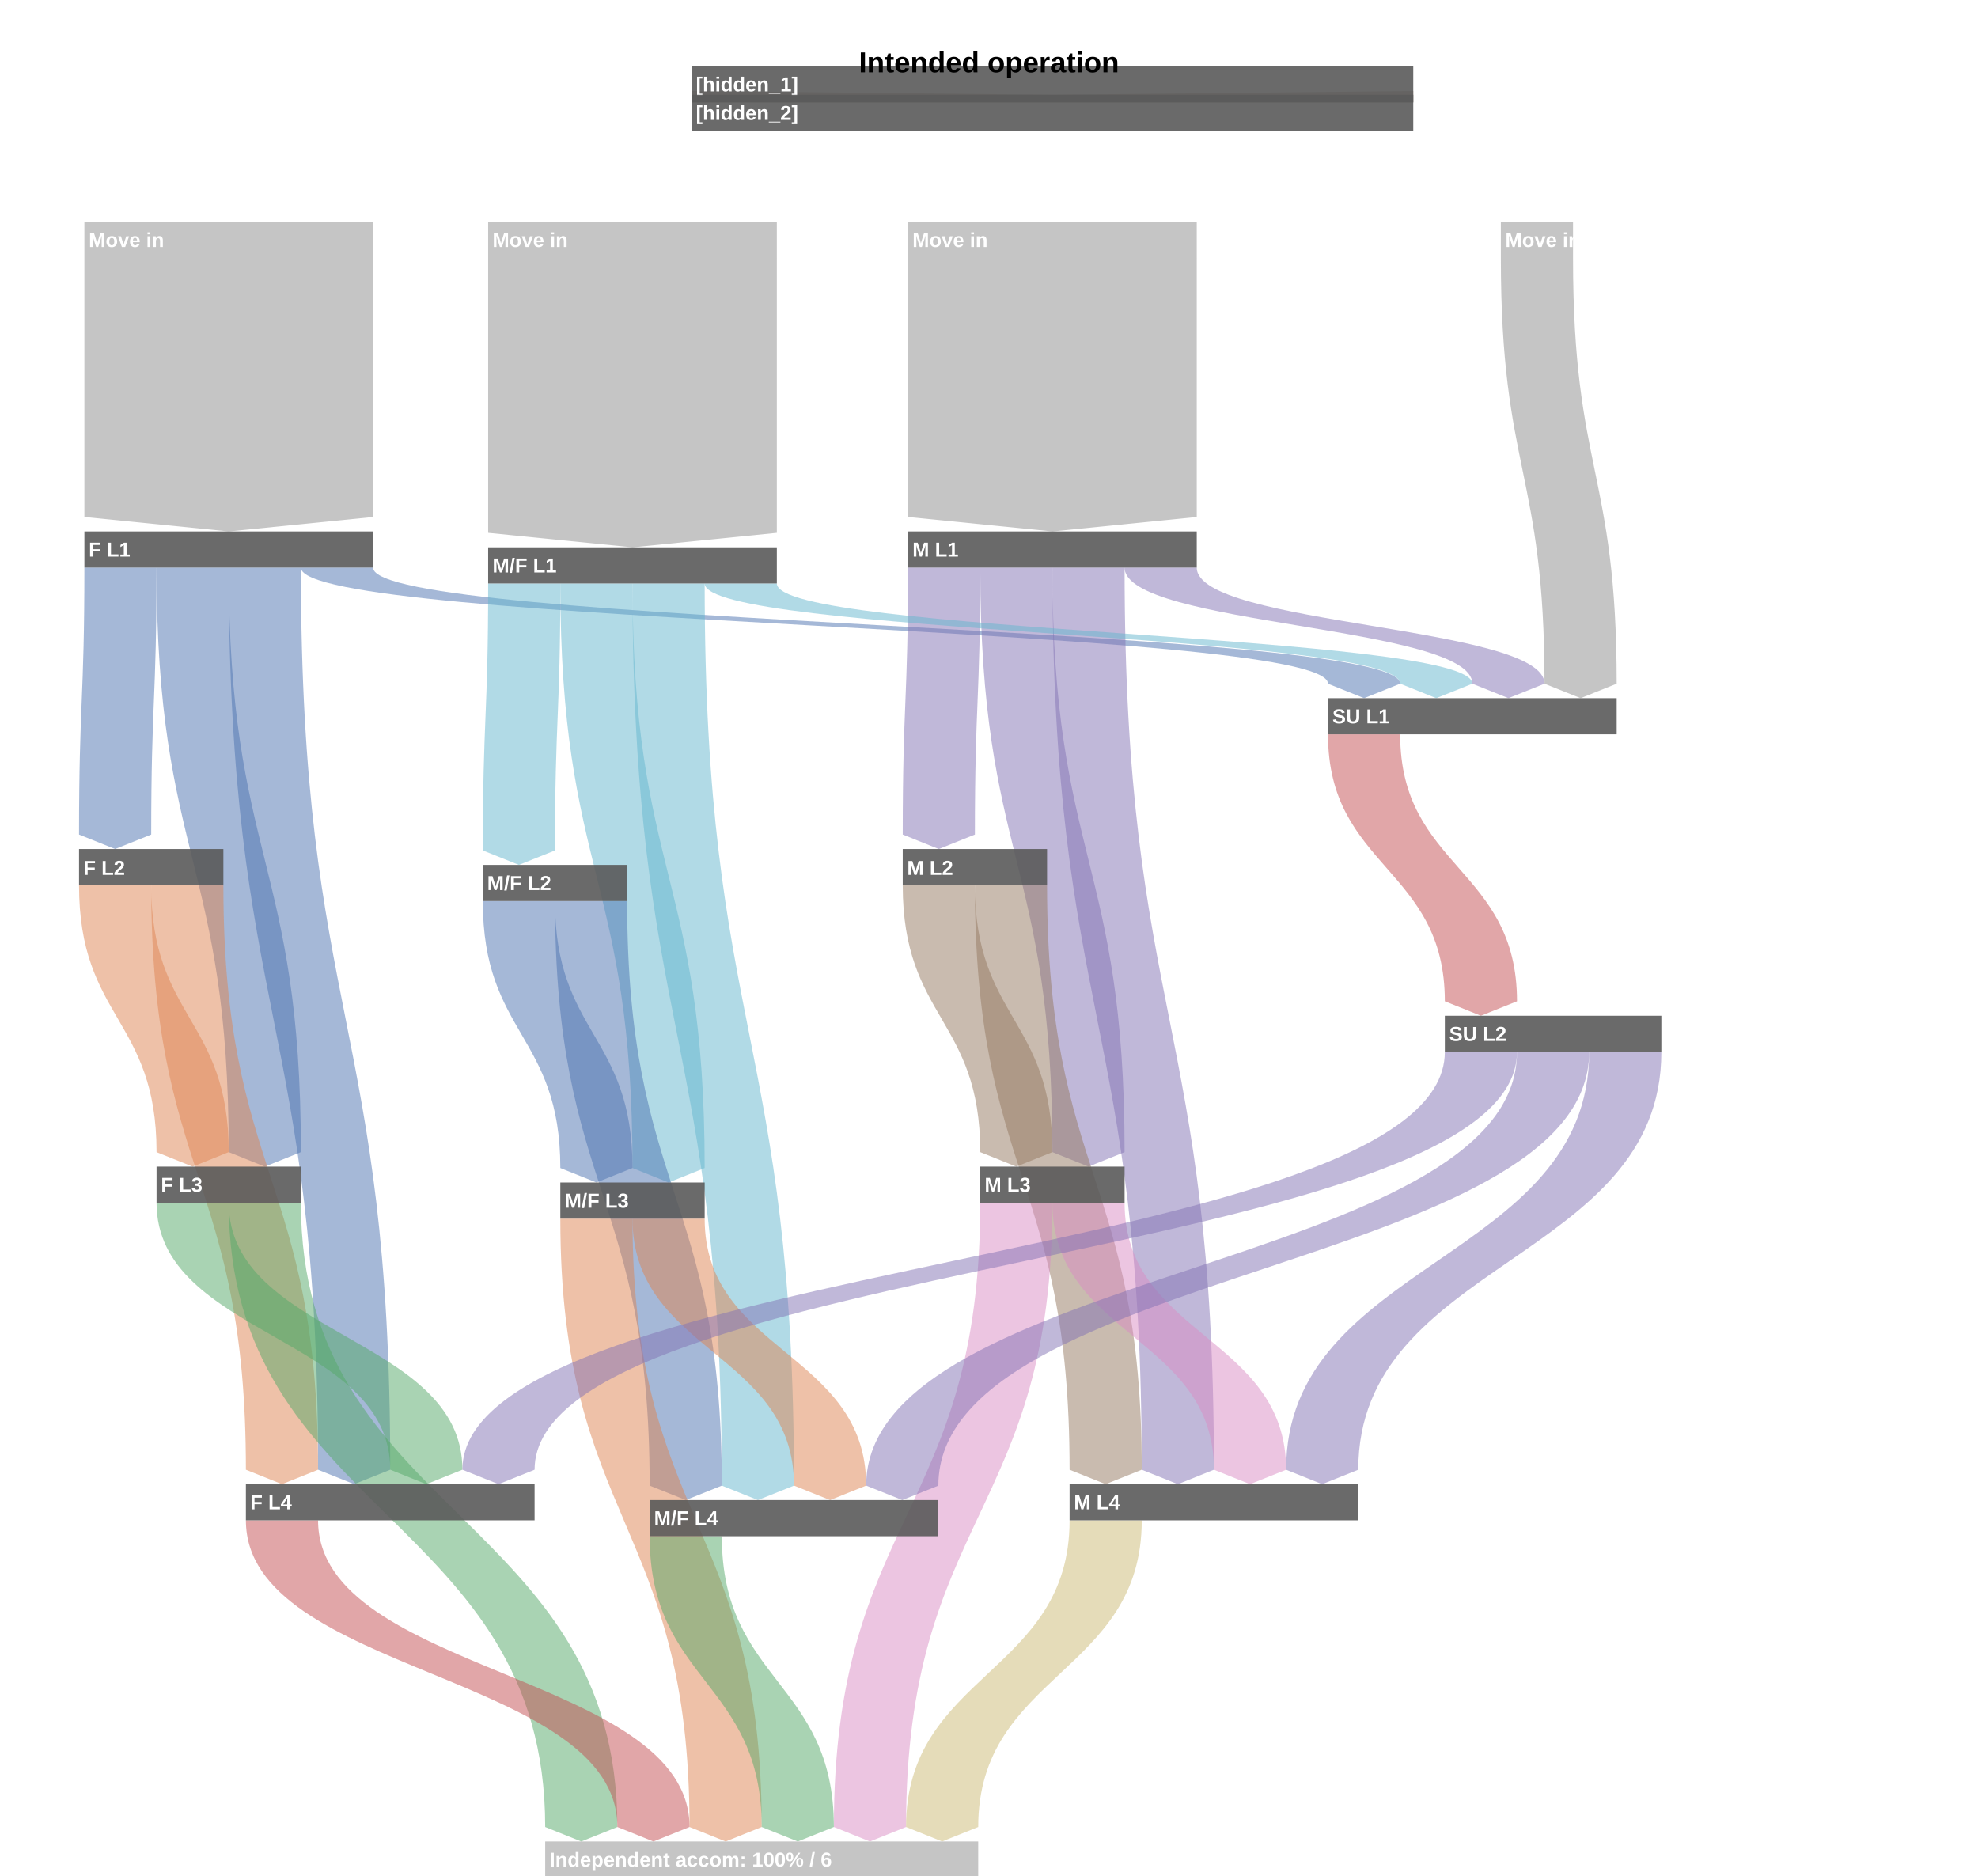
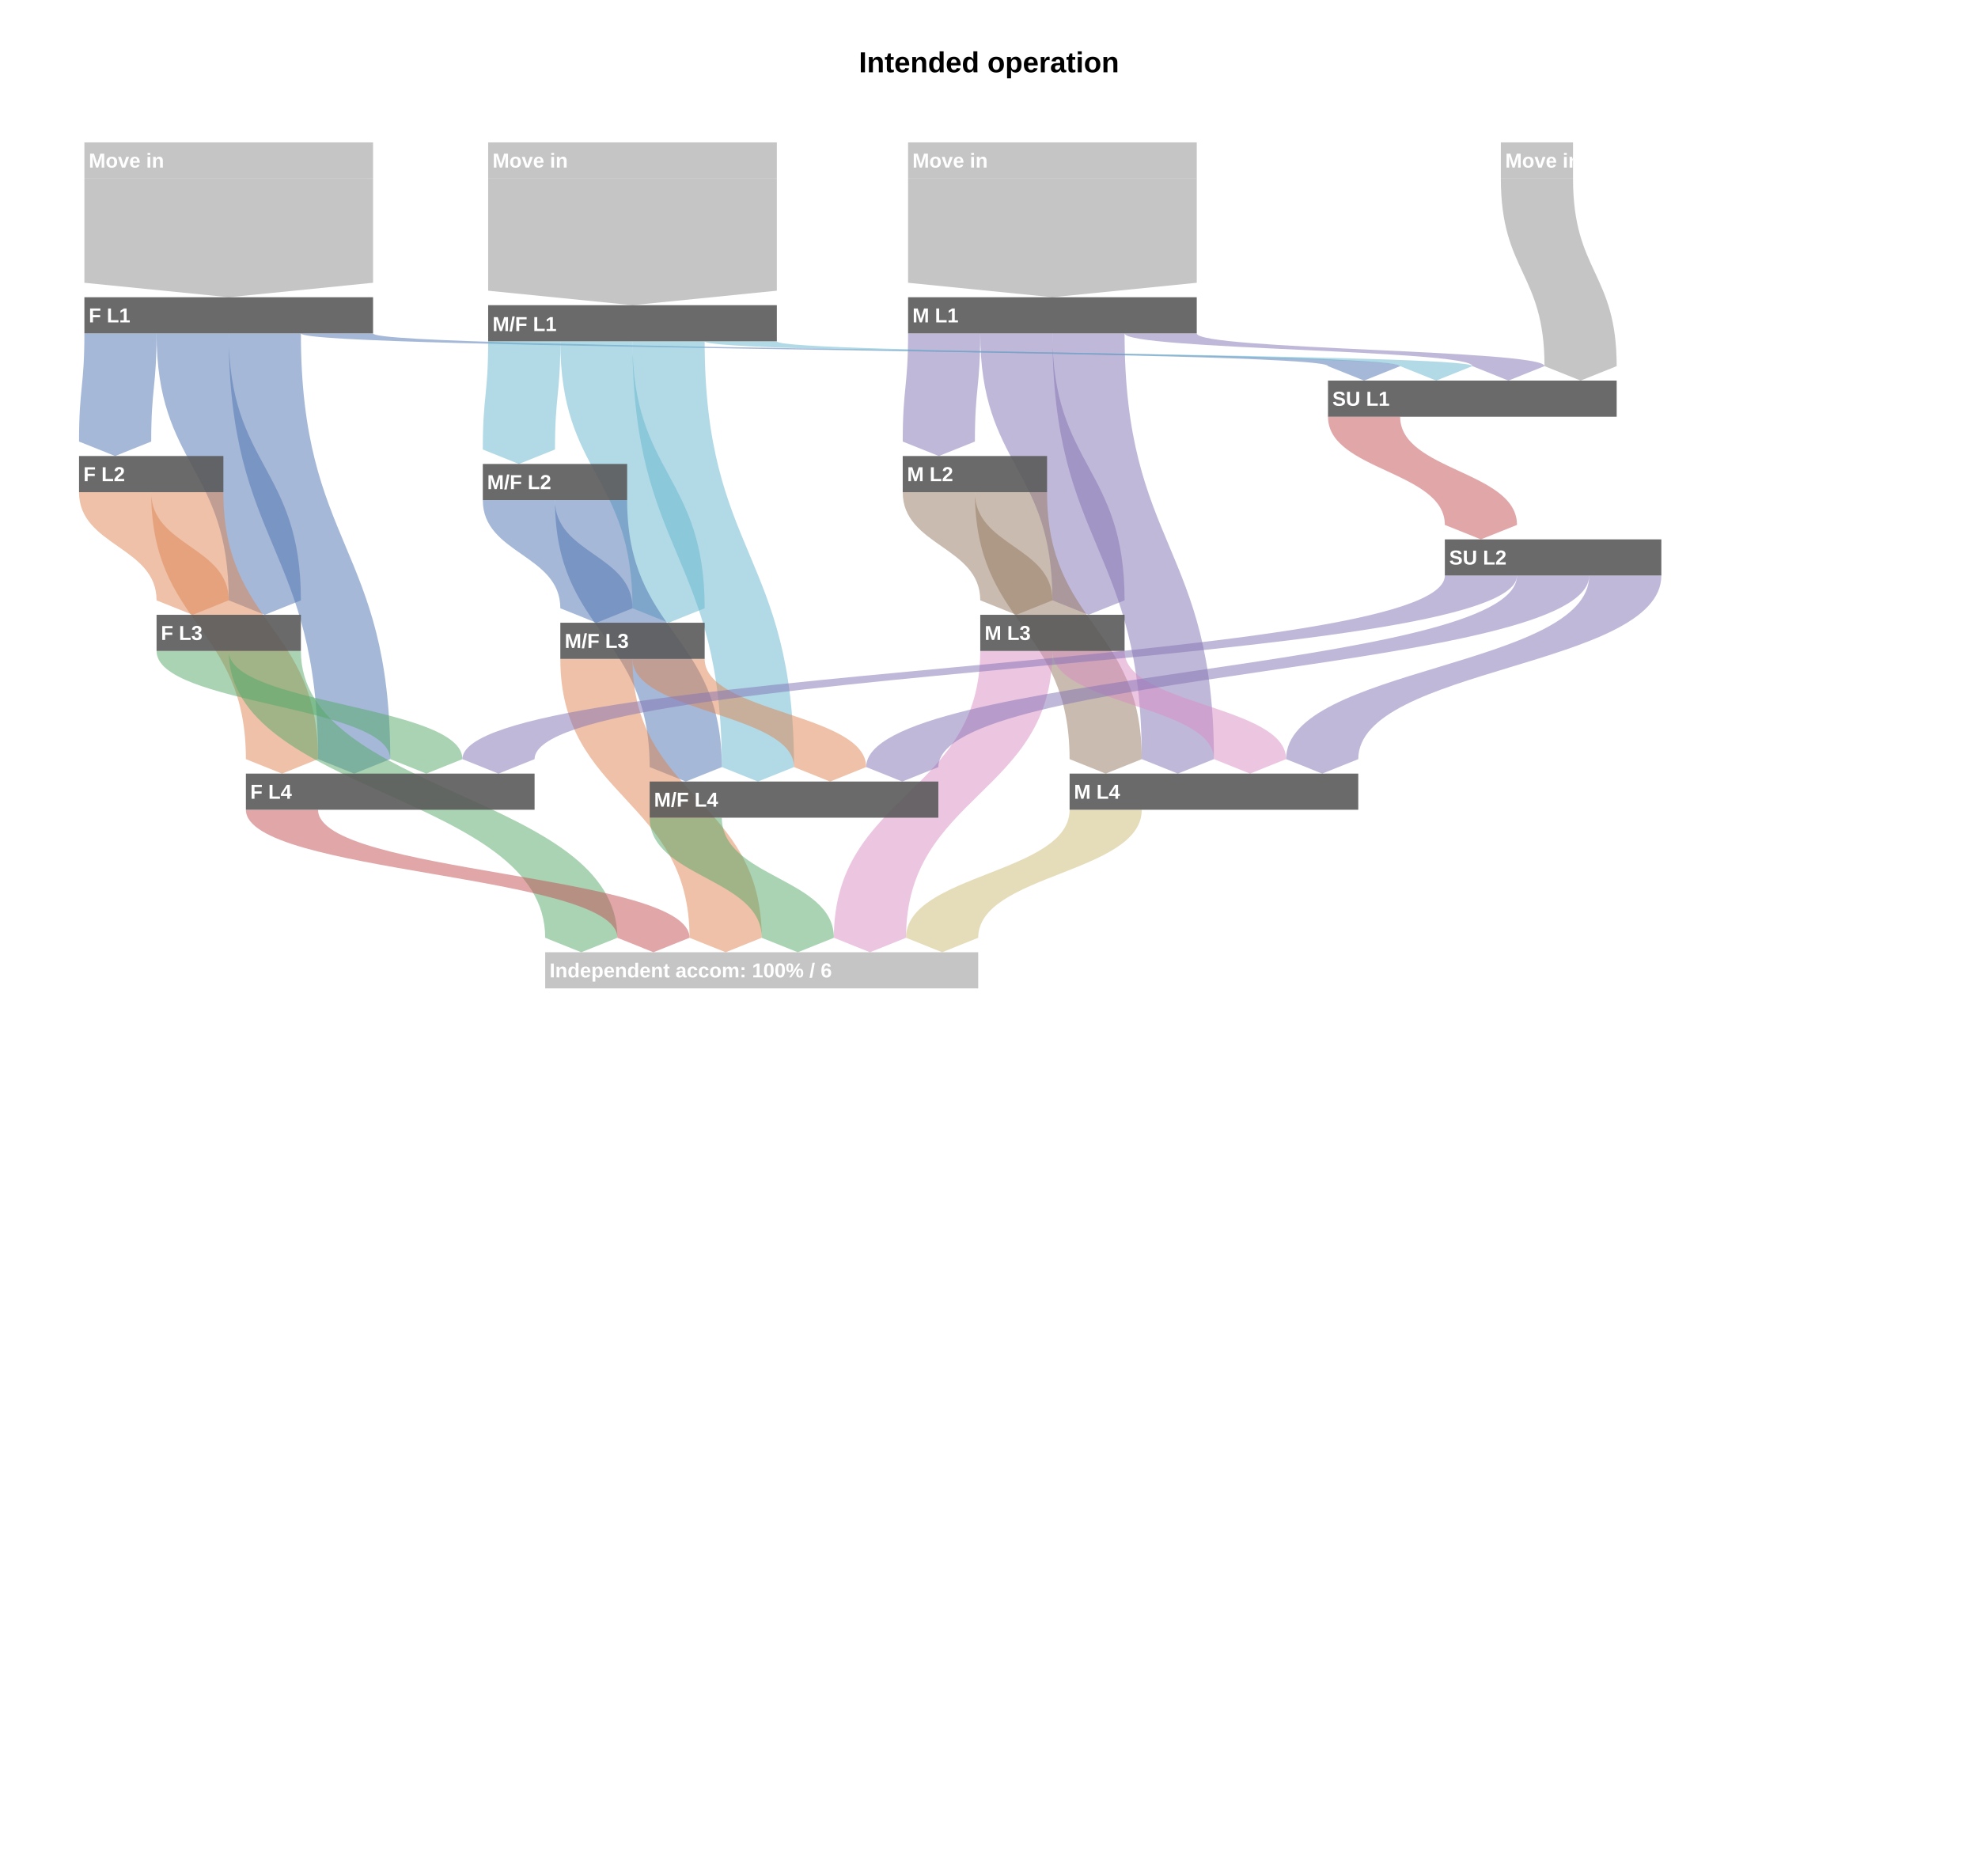
<svg xmlns="http://www.w3.org/2000/svg" class="main-svg" width="1368" height="1297" style="" viewBox="0 0 1368 1297">
  <rect x="0" y="0" width="1368" height="1297" style="fill: rgb(255, 255, 255); fill-opacity: 1;" />
-   <defs id="defs-1551fd">
+   <defs id="defs-98f8e2">
    <g class="clips" />
    <g class="gradients" />
    <g class="patterns" />
  </defs>
  <g class="bglayer" />
  <g class="layer-below">
    <g class="imagelayer" />
    <g class="shapelayer" />
  </g>
  <g class="cartesianlayer" />
  <g class="polarlayer" />
  <g class="smithlayer" />
  <g class="ternarylayer" />
  <g class="geolayer" />
  <g class="funnelarealayer" />
  <g class="pielayer" />
  <g class="iciclelayer" />
  <g class="treemaplayer" />
  <g class="sunburstlayer" />
  <g class="glimages" />
  <g class="sankey" transform="translate(80,100)matrix(0 1 1 0 0 0)" style="box-sizing: content-box; position: absolute; left: 0px; shape-rendering: geometricprecision; pointer-events: none;">
    <g class="sankey-links" style="fill: none;">
-       <path class="sankey-link" d="M292.536,-21.636C384.855,-21.636 384.855,-25.339 477.173,-25.339L487.173,-0.383L477.173,24.574C384.855,24.574 384.855,28.277 292.536,28.277Z" style="stroke: rgb(68, 68, 68); stroke-opacity: 1; fill: rgb(76, 114, 177); fill-opacity: 0.5; stroke-width: 0; opacity: 1;" />
-       <path class="sankey-link" d="M292.536,28.277C494.673,28.277 494.673,78.19 696.809,78.19L706.809,103.147L696.809,128.103C494.673,128.103 494.673,78.19 292.536,78.19Z" style="stroke: rgb(68, 68, 68); stroke-opacity: 1; fill: rgb(76, 114, 177); fill-opacity: 0.5; stroke-width: 0; opacity: 1;" />
-       <path class="sankey-link" d="M292.536,78.19C604.491,78.19 604.491,139.977 916.445,139.977L926.445,164.933L916.445,189.89C604.491,189.89 604.491,128.103 292.536,128.103Z" style="stroke: rgb(68, 68, 68); stroke-opacity: 1; fill: rgb(76, 114, 177); fill-opacity: 0.5; stroke-width: 0; opacity: 1;" />
-       <path class="sankey-link" d="M292.536,128.103C332.691,128.103 332.691,838.454 372.845,838.454L382.845,863.41L372.845,888.367C332.691,888.367 332.691,178.016 292.536,178.016Z" style="stroke: rgb(68, 68, 68); stroke-opacity: 1; fill: rgb(76, 114, 177); fill-opacity: 0.5; stroke-width: 0; opacity: 1;" />
-       <path class="sankey-link" d="M512.173,-25.339C604.491,-25.339 604.491,28.277 696.809,28.277L706.809,53.233L696.809,78.19C604.491,78.19 604.491,24.574 512.173,24.574Z" style="stroke: rgb(68, 68, 68); stroke-opacity: 1; fill: rgb(222, 133, 82); fill-opacity: 0.5; stroke-width: 0; opacity: 1;" />
-       <path class="sankey-link" d="M512.173,24.574C714.309,24.574 714.309,90.064 916.445,90.064L926.445,115.02L916.445,139.977C714.309,139.977 714.309,74.487 512.173,74.487Z" style="stroke: rgb(68, 68, 68); stroke-opacity: 1; fill: rgb(222, 133, 82); fill-opacity: 0.5; stroke-width: 0; opacity: 1;" />
-       <path class="sankey-link" d="M731.809,28.277C824.127,28.277 824.127,189.89 916.445,189.89L926.445,214.847L916.445,239.803C824.127,239.803 824.127,78.19 731.809,78.19Z" style="stroke: rgb(68, 68, 68); stroke-opacity: 1; fill: rgb(85, 169, 104); fill-opacity: 0.5; stroke-width: 0; opacity: 1;" />
-       <path class="sankey-link" d="M731.809,78.19C947.673,78.19 947.673,297.061 1163.536,297.061L1173.536,322.017L1163.536,346.974C947.673,346.974 947.673,128.103 731.809,128.103Z" style="stroke: rgb(68, 68, 68); stroke-opacity: 1; fill: rgb(85, 169, 104); fill-opacity: 0.5; stroke-width: 0; opacity: 1;" />
-       <path class="sankey-link" d="M951.445,90.064C1057.491,90.064 1057.491,346.974 1163.536,346.974L1173.536,371.93L1163.536,396.887C1057.491,396.887 1057.491,139.977 951.445,139.977Z" style="stroke: rgb(68, 68, 68); stroke-opacity: 1; fill: rgb(197, 78, 82); fill-opacity: 0.5; stroke-width: 0; opacity: 1;" />
-       <path class="sankey-link" d="M78.391,-21.636C167.964,-21.636 167.964,-21.636 257.536,-21.636L267.536,78.19L257.536,178.016C167.964,178.016 167.964,178.016 78.391,178.016Z" style="stroke: rgb(68, 68, 68); stroke-opacity: 1; fill: rgb(141, 141, 141); fill-opacity: 0.5; stroke-width: 0; opacity: 1;" />
-       <path class="sankey-link" d="M78.391,548.034C167.964,548.034 167.964,548.034 257.536,548.034L267.536,647.86L257.536,747.686C167.964,747.686 167.964,747.686 78.391,747.686Z" style="stroke: rgb(68, 68, 68); stroke-opacity: 1; fill: rgb(141, 141, 141); fill-opacity: 0.5; stroke-width: 0; opacity: 1;" />
-       <path class="sankey-link" d="M78.391,257.614C173.455,257.614 173.455,257.614 268.518,257.614L278.518,357.44L268.518,457.266C173.455,457.266 173.455,457.266 78.391,457.266Z" style="stroke: rgb(68, 68, 68); stroke-opacity: 1; fill: rgb(141, 141, 141); fill-opacity: 0.5; stroke-width: 0; opacity: 1;" />
-       <path class="sankey-link" d="M78.391,958.003C225.618,958.003 225.618,988.193 372.845,988.193L382.845,1013.15L372.845,1038.106C225.618,1038.106 225.618,1007.917 78.391,1007.917Z" style="stroke: rgb(68, 68, 68); stroke-opacity: 1; fill: rgb(141, 141, 141); fill-opacity: 0.5; stroke-width: 0; opacity: 1;" />
-       <path class="sankey-link" d="M292.536,548.034C384.855,548.034 384.855,544.331 477.173,544.331L487.173,569.287L477.173,594.244C384.855,594.244 384.855,597.947 292.536,597.947Z" style="stroke: rgb(68, 68, 68); stroke-opacity: 1; fill: rgb(130, 114, 180); fill-opacity: 0.5; stroke-width: 0; opacity: 1;" />
-       <path class="sankey-link" d="M292.536,597.947C494.673,597.947 494.673,647.86 696.809,647.86L706.809,672.817L696.809,697.773C494.673,697.773 494.673,647.86 292.536,647.86Z" style="stroke: rgb(68, 68, 68); stroke-opacity: 1; fill: rgb(130, 114, 180); fill-opacity: 0.5; stroke-width: 0; opacity: 1;" />
-       <path class="sankey-link" d="M292.536,647.86C604.491,647.86 604.491,709.647 916.445,709.647L926.445,734.603L916.445,759.56C604.491,759.56 604.491,697.773 292.536,697.773Z" style="stroke: rgb(68, 68, 68); stroke-opacity: 1; fill: rgb(130, 114, 180); fill-opacity: 0.5; stroke-width: 0; opacity: 1;" />
-       <path class="sankey-link" d="M292.536,697.773C332.691,697.773 332.691,938.28 372.845,938.28L382.845,963.237L372.845,988.193C332.691,988.193 332.691,747.686 292.536,747.686Z" style="stroke: rgb(68, 68, 68); stroke-opacity: 1; fill: rgb(130, 114, 180); fill-opacity: 0.5; stroke-width: 0; opacity: 1;" />
-       <path class="sankey-link" d="M512.173,544.331C604.491,544.331 604.491,597.947 696.809,597.947L706.809,622.903L696.809,647.86C604.491,647.86 604.491,594.244 512.173,594.244Z" style="stroke: rgb(68, 68, 68); stroke-opacity: 1; fill: rgb(148, 120, 96); fill-opacity: 0.5; stroke-width: 0; opacity: 1;" />
-       <path class="sankey-link" d="M512.173,594.244C714.309,594.244 714.309,659.734 916.445,659.734L926.445,684.69L916.445,709.647C714.309,709.647 714.309,644.157 512.173,644.157Z" style="stroke: rgb(68, 68, 68); stroke-opacity: 1; fill: rgb(148, 120, 96); fill-opacity: 0.5; stroke-width: 0; opacity: 1;" />
-       <path class="sankey-link" d="M731.809,597.947C947.673,597.947 947.673,496.713 1163.536,496.713L1173.536,521.67L1163.536,546.626C947.673,546.626 947.673,647.86 731.809,647.86Z" style="stroke: rgb(68, 68, 68); stroke-opacity: 1; fill: rgb(219, 140, 196); fill-opacity: 0.5; stroke-width: 0; opacity: 1;" />
-       <path class="sankey-link" d="M731.809,647.86C824.127,647.86 824.127,759.56 916.445,759.56L926.445,784.517L916.445,809.473C824.127,809.473 824.127,697.773 731.809,697.773Z" style="stroke: rgb(68, 68, 68); stroke-opacity: 1; fill: rgb(219, 140, 196); fill-opacity: 0.5; stroke-width: 0; opacity: 1;" />
-       <path class="sankey-link" d="M951.445,659.734C1057.491,659.734 1057.491,546.626 1163.536,546.626L1173.536,571.583L1163.536,596.539C1057.491,596.539 1057.491,709.647 951.445,709.647Z" style="stroke: rgb(68, 68, 68); stroke-opacity: 1; fill: rgb(205, 186, 116); fill-opacity: 0.5; stroke-width: 0; opacity: 1;" />
-       <path class="sankey-link" d="M303.518,257.614C395.836,257.614 395.836,253.911 488.155,253.911L498.155,278.867L488.155,303.824C395.836,303.824 395.836,307.527 303.518,307.527Z" style="stroke: rgb(68, 68, 68); stroke-opacity: 1; fill: rgb(100, 182, 206); fill-opacity: 0.5; stroke-width: 0; opacity: 1;" />
-       <path class="sankey-link" d="M303.518,307.527C505.655,307.527 505.655,357.44 707.791,357.44L717.791,382.397L707.791,407.353C505.655,407.353 505.655,357.44 303.518,357.44Z" style="stroke: rgb(68, 68, 68); stroke-opacity: 1; fill: rgb(100, 182, 206); fill-opacity: 0.5; stroke-width: 0; opacity: 1;" />
-       <path class="sankey-link" d="M303.518,357.44C615.473,357.44 615.473,419.227 927.427,419.227L937.427,444.183L927.427,469.14C615.473,469.14 615.473,407.353 303.518,407.353Z" style="stroke: rgb(68, 68, 68); stroke-opacity: 1; fill: rgb(100, 182, 206); fill-opacity: 0.5; stroke-width: 0; opacity: 1;" />
-       <path class="sankey-link" d="M303.518,407.353C338.182,407.353 338.182,888.367 372.845,888.367L382.845,913.323L372.845,938.28C338.182,938.28 338.182,457.266 303.518,457.266Z" style="stroke: rgb(68, 68, 68); stroke-opacity: 1; fill: rgb(100, 182, 206); fill-opacity: 0.5; stroke-width: 0; opacity: 1;" />
-       <path class="sankey-link" d="M523.155,253.911C615.473,253.911 615.473,307.527 707.791,307.527L717.791,332.483L707.791,357.44C615.473,357.44 615.473,303.824 523.155,303.824Z" style="stroke: rgb(68, 68, 68); stroke-opacity: 1; fill: rgb(76, 114, 177); fill-opacity: 0.5; stroke-width: 0; opacity: 1;" />
-       <path class="sankey-link" d="M523.155,303.824C725.291,303.824 725.291,369.314 927.427,369.314L937.427,394.27L927.427,419.227C725.291,419.227 725.291,353.737 523.155,353.737Z" style="stroke: rgb(68, 68, 68); stroke-opacity: 1; fill: rgb(76, 114, 177); fill-opacity: 0.5; stroke-width: 0; opacity: 1;" />
-       <path class="sankey-link" d="M742.791,307.527C953.164,307.527 953.164,396.887 1163.536,396.887L1173.536,421.843L1163.536,446.8C953.164,446.8 953.164,357.44 742.791,357.44Z" style="stroke: rgb(68, 68, 68); stroke-opacity: 1; fill: rgb(222, 133, 82); fill-opacity: 0.5; stroke-width: 0; opacity: 1;" />
-       <path class="sankey-link" d="M742.791,357.44C835.109,357.44 835.109,469.14 927.427,469.14L937.427,494.097L927.427,519.053C835.109,519.053 835.109,407.353 742.791,407.353Z" style="stroke: rgb(68, 68, 68); stroke-opacity: 1; fill: rgb(222, 133, 82); fill-opacity: 0.5; stroke-width: 0; opacity: 1;" />
-       <path class="sankey-link" d="M962.427,369.314C1062.982,369.314 1062.982,446.8 1163.536,446.8L1173.536,471.757L1163.536,496.713C1062.982,496.713 1062.982,419.227 962.427,419.227Z" style="stroke: rgb(68, 68, 68); stroke-opacity: 1; fill: rgb(85, 169, 104); fill-opacity: 0.5; stroke-width: 0; opacity: 1;" />
-       <path class="sankey-link" d="M407.845,838.454C500.164,838.454 500.164,919.26 592.482,919.26L602.482,944.217L592.482,969.173C500.164,969.173 500.164,888.367 407.845,888.367Z" style="stroke: rgb(68, 68, 68); stroke-opacity: 1; fill: rgb(197, 78, 82); fill-opacity: 0.5; stroke-width: 0; opacity: 1;" />
-       <path class="sankey-link" d="M627.482,919.26C771.964,919.26 771.964,239.803 916.445,239.803L926.445,264.76L916.445,289.716C771.964,289.716 771.964,969.173 627.482,969.173Z" style="stroke: rgb(68, 68, 68); stroke-opacity: 1; fill: rgb(130, 114, 180); fill-opacity: 0.5; stroke-width: 0; opacity: 1;" />
-       <path class="sankey-link" d="M627.482,1019.087C771.964,1019.087 771.964,809.473 916.445,809.473L926.445,834.43L916.445,859.386C771.964,859.386 771.964,1069 627.482,1069Z" style="stroke: rgb(68, 68, 68); stroke-opacity: 1; fill: rgb(130, 114, 180); fill-opacity: 0.5; stroke-width: 0; opacity: 1;" />
-       <path class="sankey-link" d="M627.482,969.173C777.455,969.173 777.455,519.053 927.427,519.053L937.427,544.01L927.427,568.966C777.455,568.966 777.455,1019.087 627.482,1019.087Z" style="stroke: rgb(68, 68, 68); stroke-opacity: 1; fill: rgb(130, 114, 180); fill-opacity: 0.5; stroke-width: 0; opacity: 1;" />
-       <path class="sankey-link" d="M-29.231,398.295C-33.155,398.295 -33.155,398.295 -37.08,398.295L-34.464,647.86L-37.08,897.425C-33.155,897.425 -33.155,897.425 -29.231,897.425Z" style="stroke: rgb(68, 68, 68); stroke-opacity: 1; fill: rgb(148, 120, 96); fill-opacity: 0.5; stroke-width: 0; opacity: 1;" />
+       <path class="sankey-link" d="M130.555,-21.636C167.964,-21.636 167.964,-25.339 205.373,-25.339L215.373,-0.383L205.373,24.574C167.964,24.574 167.964,28.277 130.555,28.277Z" style="stroke: rgb(68, 68, 68); stroke-opacity: 1; fill: rgb(76, 114, 177); fill-opacity: 0.5; stroke-width: 0; opacity: 1;" />
+       <path class="sankey-link" d="M130.555,28.277C222.873,28.277 222.873,78.19 315.191,78.19L325.191,103.147L315.191,128.103C222.873,128.103 222.873,78.19 130.555,78.19Z" style="stroke: rgb(68, 68, 68); stroke-opacity: 1; fill: rgb(76, 114, 177); fill-opacity: 0.5; stroke-width: 0; opacity: 1;" />
+       <path class="sankey-link" d="M130.555,78.19C277.782,78.19 277.782,139.977 425.009,139.977L435.009,164.933L425.009,189.89C277.782,189.89 277.782,128.103 130.555,128.103Z" style="stroke: rgb(68, 68, 68); stroke-opacity: 1; fill: rgb(76, 114, 177); fill-opacity: 0.5; stroke-width: 0; opacity: 1;" />
+       <path class="sankey-link" d="M130.555,128.103C141.882,128.103 141.882,838.454 153.209,838.454L163.209,863.41L153.209,888.367C141.882,888.367 141.882,178.016 130.555,178.016Z" style="stroke: rgb(68, 68, 68); stroke-opacity: 1; fill: rgb(76, 114, 177); fill-opacity: 0.5; stroke-width: 0; opacity: 1;" />
+       <path class="sankey-link" d="M240.373,-25.339C277.782,-25.339 277.782,28.277 315.191,28.277L325.191,53.233L315.191,78.19C277.782,78.19 277.782,24.574 240.373,24.574Z" style="stroke: rgb(68, 68, 68); stroke-opacity: 1; fill: rgb(222, 133, 82); fill-opacity: 0.5; stroke-width: 0; opacity: 1;" />
+       <path class="sankey-link" d="M240.373,24.574C332.691,24.574 332.691,90.064 425.009,90.064L435.009,115.02L425.009,139.977C332.691,139.977 332.691,74.487 240.373,74.487Z" style="stroke: rgb(68, 68, 68); stroke-opacity: 1; fill: rgb(222, 133, 82); fill-opacity: 0.5; stroke-width: 0; opacity: 1;" />
+       <path class="sankey-link" d="M350.191,28.277C387.6,28.277 387.6,189.89 425.009,189.89L435.009,214.847L425.009,239.803C387.6,239.803 387.6,78.19 350.191,78.19Z" style="stroke: rgb(68, 68, 68); stroke-opacity: 1; fill: rgb(85, 169, 104); fill-opacity: 0.5; stroke-width: 0; opacity: 1;" />
+       <path class="sankey-link" d="M350.191,78.19C449.373,78.19 449.373,297.061 548.555,297.061L558.555,322.017L548.555,346.974C449.373,346.974 449.373,128.103 350.191,128.103Z" style="stroke: rgb(68, 68, 68); stroke-opacity: 1; fill: rgb(85, 169, 104); fill-opacity: 0.5; stroke-width: 0; opacity: 1;" />
+       <path class="sankey-link" d="M460.009,90.064C504.282,90.064 504.282,346.974 548.555,346.974L558.555,371.93L548.555,396.887C504.282,396.887 504.282,139.977 460.009,139.977Z" style="stroke: rgb(68, 68, 68); stroke-opacity: 1; fill: rgb(197, 78, 82); fill-opacity: 0.5; stroke-width: 0; opacity: 1;" />
+       <path class="sankey-link" d="M23.482,-21.636C59.518,-21.636 59.518,-21.636 95.555,-21.636L105.555,78.19L95.555,178.016C59.518,178.016 59.518,178.016 23.482,178.016Z" style="stroke: rgb(68, 68, 68); stroke-opacity: 1; fill: rgb(141, 141, 141); fill-opacity: 0.5; stroke-width: 0; opacity: 1;" />
+       <path class="sankey-link" d="M23.482,548.034C59.518,548.034 59.518,548.034 95.555,548.034L105.555,647.86L95.555,747.686C59.518,747.686 59.518,747.686 23.482,747.686Z" style="stroke: rgb(68, 68, 68); stroke-opacity: 1; fill: rgb(141, 141, 141); fill-opacity: 0.5; stroke-width: 0; opacity: 1;" />
+       <path class="sankey-link" d="M23.482,257.614C62.264,257.614 62.264,257.614 101.045,257.614L111.045,357.44L101.045,457.266C62.264,457.266 62.264,457.266 23.482,457.266Z" style="stroke: rgb(68, 68, 68); stroke-opacity: 1; fill: rgb(141, 141, 141); fill-opacity: 0.5; stroke-width: 0; opacity: 1;" />
+       <path class="sankey-link" d="M23.482,958.003C88.345,958.003 88.345,988.193 153.209,988.193L163.209,1013.15L153.209,1038.106C88.345,1038.106 88.345,1007.917 23.482,1007.917Z" style="stroke: rgb(68, 68, 68); stroke-opacity: 1; fill: rgb(141, 141, 141); fill-opacity: 0.5; stroke-width: 0; opacity: 1;" />
+       <path class="sankey-link" d="M130.555,548.034C167.964,548.034 167.964,544.331 205.373,544.331L215.373,569.287L205.373,594.244C167.964,594.244 167.964,597.947 130.555,597.947Z" style="stroke: rgb(68, 68, 68); stroke-opacity: 1; fill: rgb(130, 114, 180); fill-opacity: 0.5; stroke-width: 0; opacity: 1;" />
+       <path class="sankey-link" d="M130.555,597.947C222.873,597.947 222.873,647.86 315.191,647.86L325.191,672.817L315.191,697.773C222.873,697.773 222.873,647.86 130.555,647.86Z" style="stroke: rgb(68, 68, 68); stroke-opacity: 1; fill: rgb(130, 114, 180); fill-opacity: 0.5; stroke-width: 0; opacity: 1;" />
+       <path class="sankey-link" d="M130.555,647.86C277.782,647.86 277.782,709.647 425.009,709.647L435.009,734.603L425.009,759.56C277.782,759.56 277.782,697.773 130.555,697.773Z" style="stroke: rgb(68, 68, 68); stroke-opacity: 1; fill: rgb(130, 114, 180); fill-opacity: 0.5; stroke-width: 0; opacity: 1;" />
+       <path class="sankey-link" d="M130.555,697.773C141.882,697.773 141.882,938.28 153.209,938.28L163.209,963.237L153.209,988.193C141.882,988.193 141.882,747.686 130.555,747.686Z" style="stroke: rgb(68, 68, 68); stroke-opacity: 1; fill: rgb(130, 114, 180); fill-opacity: 0.5; stroke-width: 0; opacity: 1;" />
+       <path class="sankey-link" d="M240.373,544.331C277.782,544.331 277.782,597.947 315.191,597.947L325.191,622.903L315.191,647.86C277.782,647.86 277.782,594.244 240.373,594.244Z" style="stroke: rgb(68, 68, 68); stroke-opacity: 1; fill: rgb(148, 120, 96); fill-opacity: 0.5; stroke-width: 0; opacity: 1;" />
+       <path class="sankey-link" d="M240.373,594.244C332.691,594.244 332.691,659.734 425.009,659.734L435.009,684.69L425.009,709.647C332.691,709.647 332.691,644.157 240.373,644.157Z" style="stroke: rgb(68, 68, 68); stroke-opacity: 1; fill: rgb(148, 120, 96); fill-opacity: 0.5; stroke-width: 0; opacity: 1;" />
+       <path class="sankey-link" d="M350.191,597.947C449.373,597.947 449.373,496.713 548.555,496.713L558.555,521.67L548.555,546.626C449.373,546.626 449.373,647.86 350.191,647.86Z" style="stroke: rgb(68, 68, 68); stroke-opacity: 1; fill: rgb(219, 140, 196); fill-opacity: 0.5; stroke-width: 0; opacity: 1;" />
+       <path class="sankey-link" d="M350.191,647.86C387.6,647.86 387.6,759.56 425.009,759.56L435.009,784.517L425.009,809.473C387.6,809.473 387.6,697.773 350.191,697.773Z" style="stroke: rgb(68, 68, 68); stroke-opacity: 1; fill: rgb(219, 140, 196); fill-opacity: 0.5; stroke-width: 0; opacity: 1;" />
+       <path class="sankey-link" d="M460.009,659.734C504.282,659.734 504.282,546.626 548.555,546.626L558.555,571.583L548.555,596.539C504.282,596.539 504.282,709.647 460.009,709.647Z" style="stroke: rgb(68, 68, 68); stroke-opacity: 1; fill: rgb(205, 186, 116); fill-opacity: 0.5; stroke-width: 0; opacity: 1;" />
+       <path class="sankey-link" d="M136.045,257.614C173.455,257.614 173.455,253.911 210.864,253.911L220.864,278.867L210.864,303.824C173.455,303.824 173.455,307.527 136.045,307.527Z" style="stroke: rgb(68, 68, 68); stroke-opacity: 1; fill: rgb(100, 182, 206); fill-opacity: 0.5; stroke-width: 0; opacity: 1;" />
+       <path class="sankey-link" d="M136.045,307.527C228.364,307.527 228.364,357.44 320.682,357.44L330.682,382.397L320.682,407.353C228.364,407.353 228.364,357.44 136.045,357.44Z" style="stroke: rgb(68, 68, 68); stroke-opacity: 1; fill: rgb(100, 182, 206); fill-opacity: 0.5; stroke-width: 0; opacity: 1;" />
+       <path class="sankey-link" d="M136.045,357.44C283.273,357.44 283.273,419.227 430.5,419.227L440.5,444.183L430.5,469.14C283.273,469.14 283.273,407.353 136.045,407.353Z" style="stroke: rgb(68, 68, 68); stroke-opacity: 1; fill: rgb(100, 182, 206); fill-opacity: 0.5; stroke-width: 0; opacity: 1;" />
+       <path class="sankey-link" d="M136.045,407.353C144.627,407.353 144.627,888.367 153.209,888.367L163.209,913.323L153.209,938.28C144.627,938.28 144.627,457.266 136.045,457.266Z" style="stroke: rgb(68, 68, 68); stroke-opacity: 1; fill: rgb(100, 182, 206); fill-opacity: 0.5; stroke-width: 0; opacity: 1;" />
+       <path class="sankey-link" d="M245.864,253.911C283.273,253.911 283.273,307.527 320.682,307.527L330.682,332.483L320.682,357.44C283.273,357.44 283.273,303.824 245.864,303.824Z" style="stroke: rgb(68, 68, 68); stroke-opacity: 1; fill: rgb(76, 114, 177); fill-opacity: 0.5; stroke-width: 0; opacity: 1;" />
+       <path class="sankey-link" d="M245.864,303.824C338.182,303.824 338.182,369.314 430.5,369.314L440.5,394.27L430.5,419.227C338.182,419.227 338.182,353.737 245.864,353.737Z" style="stroke: rgb(68, 68, 68); stroke-opacity: 1; fill: rgb(76, 114, 177); fill-opacity: 0.5; stroke-width: 0; opacity: 1;" />
+       <path class="sankey-link" d="M355.682,307.527C452.118,307.527 452.118,396.887 548.555,396.887L558.555,421.843L548.555,446.8C452.118,446.8 452.118,357.44 355.682,357.44Z" style="stroke: rgb(68, 68, 68); stroke-opacity: 1; fill: rgb(222, 133, 82); fill-opacity: 0.5; stroke-width: 0; opacity: 1;" />
+       <path class="sankey-link" d="M355.682,357.44C393.091,357.44 393.091,469.14 430.5,469.14L440.5,494.097L430.5,519.053C393.091,519.053 393.091,407.353 355.682,407.353Z" style="stroke: rgb(68, 68, 68); stroke-opacity: 1; fill: rgb(222, 133, 82); fill-opacity: 0.5; stroke-width: 0; opacity: 1;" />
+       <path class="sankey-link" d="M465.5,369.314C507.027,369.314 507.027,446.8 548.555,446.8L558.555,471.757L548.555,496.713C507.027,496.713 507.027,419.227 465.5,419.227Z" style="stroke: rgb(68, 68, 68); stroke-opacity: 1; fill: rgb(85, 169, 104); fill-opacity: 0.5; stroke-width: 0; opacity: 1;" />
+       <path class="sankey-link" d="M188.209,838.454C225.618,838.454 225.618,919.26 263.027,919.26L273.027,944.217L263.027,969.173C225.618,969.173 225.618,888.367 188.209,888.367Z" style="stroke: rgb(68, 68, 68); stroke-opacity: 1; fill: rgb(197, 78, 82); fill-opacity: 0.5; stroke-width: 0; opacity: 1;" />
+       <path class="sankey-link" d="M298.027,919.26C361.518,919.26 361.518,239.803 425.009,239.803L435.009,264.76L425.009,289.716C361.518,289.716 361.518,969.173 298.027,969.173Z" style="stroke: rgb(68, 68, 68); stroke-opacity: 1; fill: rgb(130, 114, 180); fill-opacity: 0.5; stroke-width: 0; opacity: 1;" />
+       <path class="sankey-link" d="M298.027,1019.087C361.518,1019.087 361.518,809.473 425.009,809.473L435.009,834.43L425.009,859.386C361.518,859.386 361.518,1069 298.027,1069Z" style="stroke: rgb(68, 68, 68); stroke-opacity: 1; fill: rgb(130, 114, 180); fill-opacity: 0.5; stroke-width: 0; opacity: 1;" />
+       <path class="sankey-link" d="M298.027,969.173C364.264,969.173 364.264,519.053 430.5,519.053L440.5,544.01L430.5,568.966C364.264,568.966 364.264,1019.087 298.027,1019.087Z" style="stroke: rgb(68, 68, 68); stroke-opacity: 1; fill: rgb(130, 114, 180); fill-opacity: 0.5; stroke-width: 0; opacity: 1;" />
+       <path class="sankey-link" d="M-30.329,398.295C-41.666,398.295 -41.666,398.295 -53.004,398.295L-45.445,647.86L-53.004,897.425C-41.666,897.425 -41.666,897.425 -30.329,897.425Z" style="stroke: rgb(68, 68, 68); stroke-opacity: 1; fill: rgb(0, 0, 0); fill-opacity: 0; stroke-width: 0; opacity: 1;" />
    </g>
    <g class="sankey-node-set" style="cursor: move;">
-       <g class="sankey-node" transform="translate(267.536,-21.636)" style="opacity: 1;">
+       <g class="sankey-node" transform="translate(105.555,-21.636)" style="opacity: 1;">
        <rect class="node-rect" width="25" height="199.652" style="stroke-width: 0; stroke: rgb(68, 68, 68); stroke-opacity: 1; fill: rgb(90, 90, 90); fill-opacity: 0.9;" />
        <text class="node-label" data-notex="1" x="0" y="0" text-anchor="start" transform="translate(17.4,3)scale(-1,1)rotate(90)" style="cursor: default; font-family: Arial; font-size: 14px; fill: rgb(255, 255, 255); fill-opacity: 1; font-weight: 750; text-shadow: rgb(68, 68, 68) 1px 1px 1px, rgb(68, 68, 68) -1px -1px 1px, rgb(68, 68, 68) 1px -1px 1px, rgb(68, 68, 68) -1px 1px 1px; white-space: pre;">F L1</text>
      </g>
-       <g class="sankey-node" transform="translate(487.173,-25.339)" style="opacity: 1;">
+       <g class="sankey-node" transform="translate(215.373,-25.339)" style="opacity: 1;">
        <rect class="node-rect" width="25" height="99.826" style="stroke-width: 0; stroke: rgb(68, 68, 68); stroke-opacity: 1; fill: rgb(90, 90, 90); fill-opacity: 0.9;" />
-         <text class="node-label" data-notex="1" x="0" y="0" text-anchor="start" transform="translate(17.9,3)scale(-1,1)rotate(90)" style="cursor: default; font-family: Arial; font-size: 14px; fill: rgb(255, 255, 255); fill-opacity: 1; font-weight: 750; text-shadow: rgb(68, 68, 68) 1px 1px 1px, rgb(68, 68, 68) -1px -1px 1px, rgb(68, 68, 68) 1px -1px 1px, rgb(68, 68, 68) -1px 1px 1px; white-space: pre;">F L2</text>
+         <text class="node-label" data-notex="1" x="0" y="0" text-anchor="start" transform="translate(17.4,3)scale(-1,1)rotate(90)" style="cursor: default; font-family: Arial; font-size: 14px; fill: rgb(255, 255, 255); fill-opacity: 1; font-weight: 750; text-shadow: rgb(68, 68, 68) 1px 1px 1px, rgb(68, 68, 68) -1px -1px 1px, rgb(68, 68, 68) 1px -1px 1px, rgb(68, 68, 68) -1px 1px 1px; white-space: pre;">F L2</text>
      </g>
-       <g class="sankey-node" transform="translate(706.809,28.277)" style="opacity: 1;">
+       <g class="sankey-node" transform="translate(325.191,28.277)" style="opacity: 1;">
        <rect class="node-rect" width="25" height="99.826" style="stroke-width: 0; stroke: rgb(68, 68, 68); stroke-opacity: 1; fill: rgb(90, 90, 90); fill-opacity: 0.9;" />
        <text class="node-label" data-notex="1" x="0" y="0" text-anchor="start" transform="translate(17.4,3)scale(-1,1)rotate(90)" style="cursor: default; font-family: Arial; font-size: 14px; fill: rgb(255, 255, 255); fill-opacity: 1; font-weight: 750; text-shadow: rgb(68, 68, 68) 1px 1px 1px, rgb(68, 68, 68) -1px -1px 1px, rgb(68, 68, 68) 1px -1px 1px, rgb(68, 68, 68) -1px 1px 1px; white-space: pre;">F L3</text>
      </g>
-       <g class="sankey-node" transform="translate(926.445,90.064)" style="opacity: 1;">
+       <g class="sankey-node" transform="translate(435.009,90.064)" style="opacity: 1;">
        <rect class="node-rect" width="25" height="199.652" style="stroke-width: 0; stroke: rgb(68, 68, 68); stroke-opacity: 1; fill: rgb(90, 90, 90); fill-opacity: 0.9;" />
        <text class="node-label" data-notex="1" x="0" y="0" text-anchor="start" transform="translate(17.4,3)scale(-1,1)rotate(90)" style="cursor: default; font-family: Arial; font-size: 14px; fill: rgb(255, 255, 255); fill-opacity: 1; font-weight: 750; text-shadow: rgb(68, 68, 68) 1px 1px 1px, rgb(68, 68, 68) -1px -1px 1px, rgb(68, 68, 68) 1px -1px 1px, rgb(68, 68, 68) -1px 1px 1px; white-space: pre;">F L4</text>
      </g>
-       <g class="sankey-node" transform="translate(53.391,-21.636)" style="opacity: 1;">
+       <g class="sankey-node" transform="translate(-1.518,-21.636)" style="opacity: 1;">
        <rect class="node-rect" width="25" height="199.652" style="stroke-width: 0; stroke: rgb(68, 68, 68); stroke-opacity: 1; fill: rgb(141, 141, 141); fill-opacity: 0.5;" />
        <text class="node-label" data-notex="1" x="0" y="0" text-anchor="start" transform="translate(17.4,3)scale(-1,1)rotate(90)" style="cursor: default; font-family: Arial; font-size: 14px; fill: rgb(255, 255, 255); fill-opacity: 1; font-weight: 750; text-shadow: rgb(68, 68, 68) 1px 1px 1px, rgb(68, 68, 68) -1px -1px 1px, rgb(68, 68, 68) 1px -1px 1px, rgb(68, 68, 68) -1px 1px 1px; white-space: pre;">Move in</text>
      </g>
-       <g class="sankey-node" transform="translate(53.391,548.034)" style="opacity: 1;">
+       <g class="sankey-node" transform="translate(-1.518,548.034)" style="opacity: 1;">
        <rect class="node-rect" width="25" height="199.652" style="stroke-width: 0; stroke: rgb(68, 68, 68); stroke-opacity: 1; fill: rgb(141, 141, 141); fill-opacity: 0.5;" />
        <text class="node-label" data-notex="1" x="0" y="0" text-anchor="start" transform="translate(17.4,3)scale(-1,1)rotate(90)" style="cursor: default; font-family: Arial; font-size: 14px; fill: rgb(255, 255, 255); fill-opacity: 1; font-weight: 750; text-shadow: rgb(68, 68, 68) 1px 1px 1px, rgb(68, 68, 68) -1px -1px 1px, rgb(68, 68, 68) 1px -1px 1px, rgb(68, 68, 68) -1px 1px 1px; white-space: pre;">Move in</text>
      </g>
-       <g class="sankey-node" transform="translate(53.391,257.614)" style="opacity: 1;">
+       <g class="sankey-node" transform="translate(-1.518,257.614)" style="opacity: 1;">
        <rect class="node-rect" width="25" height="199.652" style="stroke-width: 0; stroke: rgb(68, 68, 68); stroke-opacity: 1; fill: rgb(141, 141, 141); fill-opacity: 0.5;" />
        <text class="node-label" data-notex="1" x="0" y="0" text-anchor="start" transform="translate(17.4,3)scale(-1,1)rotate(90)" style="cursor: default; font-family: Arial; font-size: 14px; fill: rgb(255, 255, 255); fill-opacity: 1; font-weight: 750; text-shadow: rgb(68, 68, 68) 1px 1px 1px, rgb(68, 68, 68) -1px -1px 1px, rgb(68, 68, 68) 1px -1px 1px, rgb(68, 68, 68) -1px 1px 1px; white-space: pre;">Move in</text>
      </g>
-       <g class="sankey-node" transform="translate(53.391,958.003)" style="opacity: 1;">
+       <g class="sankey-node" transform="translate(-1.518,958.003)" style="opacity: 1;">
        <rect class="node-rect" width="25" height="49.913" style="stroke-width: 0; stroke: rgb(68, 68, 68); stroke-opacity: 1; fill: rgb(141, 141, 141); fill-opacity: 0.5;" />
        <text class="node-label" data-notex="1" x="0" y="0" text-anchor="start" transform="translate(17.4,3)scale(-1,1)rotate(90)" style="cursor: default; font-family: Arial; font-size: 14px; fill: rgb(255, 255, 255); fill-opacity: 1; font-weight: 750; text-shadow: rgb(68, 68, 68) 1px 1px 1px, rgb(68, 68, 68) -1px -1px 1px, rgb(68, 68, 68) 1px -1px 1px, rgb(68, 68, 68) -1px 1px 1px; white-space: pre;">Move in</text>
      </g>
-       <g class="sankey-node" transform="translate(267.536,548.034)" style="opacity: 1;">
+       <g class="sankey-node" transform="translate(105.555,548.034)" style="opacity: 1;">
        <rect class="node-rect" width="25" height="199.652" style="stroke-width: 0; stroke: rgb(68, 68, 68); stroke-opacity: 1; fill: rgb(90, 90, 90); fill-opacity: 0.9;" />
        <text class="node-label" data-notex="1" x="0" y="0" text-anchor="start" transform="translate(17.4,3)scale(-1,1)rotate(90)" style="cursor: default; font-family: Arial; font-size: 14px; fill: rgb(255, 255, 255); fill-opacity: 1; font-weight: 750; text-shadow: rgb(68, 68, 68) 1px 1px 1px, rgb(68, 68, 68) -1px -1px 1px, rgb(68, 68, 68) 1px -1px 1px, rgb(68, 68, 68) -1px 1px 1px; white-space: pre;">M L1</text>
      </g>
-       <g class="sankey-node" transform="translate(487.173,544.331)" style="opacity: 1;">
+       <g class="sankey-node" transform="translate(215.373,544.331)" style="opacity: 1;">
        <rect class="node-rect" width="25" height="99.826" style="stroke-width: 0; stroke: rgb(68, 68, 68); stroke-opacity: 1; fill: rgb(90, 90, 90); fill-opacity: 0.9;" />
-         <text class="node-label" data-notex="1" x="0" y="0" text-anchor="start" transform="translate(17.9,3)scale(-1,1)rotate(90)" style="cursor: default; font-family: Arial; font-size: 14px; fill: rgb(255, 255, 255); fill-opacity: 1; font-weight: 750; text-shadow: rgb(68, 68, 68) 1px 1px 1px, rgb(68, 68, 68) -1px -1px 1px, rgb(68, 68, 68) 1px -1px 1px, rgb(68, 68, 68) -1px 1px 1px; white-space: pre;">M L2</text>
+         <text class="node-label" data-notex="1" x="0" y="0" text-anchor="start" transform="translate(17.4,3)scale(-1,1)rotate(90)" style="cursor: default; font-family: Arial; font-size: 14px; fill: rgb(255, 255, 255); fill-opacity: 1; font-weight: 750; text-shadow: rgb(68, 68, 68) 1px 1px 1px, rgb(68, 68, 68) -1px -1px 1px, rgb(68, 68, 68) 1px -1px 1px, rgb(68, 68, 68) -1px 1px 1px; white-space: pre;">M L2</text>
      </g>
-       <g class="sankey-node" transform="translate(706.809,597.947)" style="opacity: 1;">
+       <g class="sankey-node" transform="translate(325.191,597.947)" style="opacity: 1;">
        <rect class="node-rect" width="25" height="99.826" style="stroke-width: 0; stroke: rgb(68, 68, 68); stroke-opacity: 1; fill: rgb(90, 90, 90); fill-opacity: 0.9;" />
        <text class="node-label" data-notex="1" x="0" y="0" text-anchor="start" transform="translate(17.4,3)scale(-1,1)rotate(90)" style="cursor: default; font-family: Arial; font-size: 14px; fill: rgb(255, 255, 255); fill-opacity: 1; font-weight: 750; text-shadow: rgb(68, 68, 68) 1px 1px 1px, rgb(68, 68, 68) -1px -1px 1px, rgb(68, 68, 68) 1px -1px 1px, rgb(68, 68, 68) -1px 1px 1px; white-space: pre;">M L3</text>
      </g>
-       <g class="sankey-node" transform="translate(926.445,659.734)" style="opacity: 1;">
+       <g class="sankey-node" transform="translate(435.009,659.734)" style="opacity: 1;">
        <rect class="node-rect" width="25" height="199.652" style="stroke-width: 0; stroke: rgb(68, 68, 68); stroke-opacity: 1; fill: rgb(90, 90, 90); fill-opacity: 0.9;" />
        <text class="node-label" data-notex="1" x="0" y="0" text-anchor="start" transform="translate(17.4,3)scale(-1,1)rotate(90)" style="cursor: default; font-family: Arial; font-size: 14px; fill: rgb(255, 255, 255); fill-opacity: 1; font-weight: 750; text-shadow: rgb(68, 68, 68) 1px 1px 1px, rgb(68, 68, 68) -1px -1px 1px, rgb(68, 68, 68) 1px -1px 1px, rgb(68, 68, 68) -1px 1px 1px; white-space: pre;">M L4</text>
      </g>
-       <g class="sankey-node" transform="translate(278.518,257.614)" style="opacity: 1;">
+       <g class="sankey-node" transform="translate(111.045,257.614)" style="opacity: 1;">
        <rect class="node-rect" width="25" height="199.652" style="stroke-width: 0; stroke: rgb(68, 68, 68); stroke-opacity: 1; fill: rgb(90, 90, 90); fill-opacity: 0.9;" />
-         <text class="node-label" data-notex="1" x="0" y="0" text-anchor="start" transform="translate(17.4,3)scale(-1,1)rotate(90)" style="cursor: default; font-family: Arial; font-size: 14px; fill: rgb(255, 255, 255); fill-opacity: 1; font-weight: 750; text-shadow: rgb(68, 68, 68) 1px 1px 1px, rgb(68, 68, 68) -1px -1px 1px, rgb(68, 68, 68) 1px -1px 1px, rgb(68, 68, 68) -1px 1px 1px; white-space: pre;">M/F L1</text>
+         <text class="node-label" data-notex="1" x="0" y="0" text-anchor="start" transform="translate(17.9,3)scale(-1,1)rotate(90)" style="cursor: default; font-family: Arial; font-size: 14px; fill: rgb(255, 255, 255); fill-opacity: 1; font-weight: 750; text-shadow: rgb(68, 68, 68) 1px 1px 1px, rgb(68, 68, 68) -1px -1px 1px, rgb(68, 68, 68) 1px -1px 1px, rgb(68, 68, 68) -1px 1px 1px; white-space: pre;">M/F L1</text>
      </g>
-       <g class="sankey-node" transform="translate(498.155,253.911)" style="opacity: 1;">
+       <g class="sankey-node" transform="translate(220.864,253.911)" style="opacity: 1;">
        <rect class="node-rect" width="25" height="99.826" style="stroke-width: 0; stroke: rgb(68, 68, 68); stroke-opacity: 1; fill: rgb(90, 90, 90); fill-opacity: 0.9;" />
        <text class="node-label" data-notex="1" x="0" y="0" text-anchor="start" transform="translate(17.4,3)scale(-1,1)rotate(90)" style="cursor: default; font-family: Arial; font-size: 14px; fill: rgb(255, 255, 255); fill-opacity: 1; font-weight: 750; text-shadow: rgb(68, 68, 68) 1px 1px 1px, rgb(68, 68, 68) -1px -1px 1px, rgb(68, 68, 68) 1px -1px 1px, rgb(68, 68, 68) -1px 1px 1px; white-space: pre;">M/F L2</text>
      </g>
-       <g class="sankey-node" transform="translate(717.791,307.527)" style="opacity: 1;">
+       <g class="sankey-node" transform="translate(330.682,307.527)" style="opacity: 1;">
        <rect class="node-rect" width="25" height="99.826" style="stroke-width: 0; stroke: rgb(68, 68, 68); stroke-opacity: 1; fill: rgb(90, 90, 90); fill-opacity: 0.9;" />
        <text class="node-label" data-notex="1" x="0" y="0" text-anchor="start" transform="translate(17.4,3)scale(-1,1)rotate(90)" style="cursor: default; font-family: Arial; font-size: 14px; fill: rgb(255, 255, 255); fill-opacity: 1; font-weight: 750; text-shadow: rgb(68, 68, 68) 1px 1px 1px, rgb(68, 68, 68) -1px -1px 1px, rgb(68, 68, 68) 1px -1px 1px, rgb(68, 68, 68) -1px 1px 1px; white-space: pre;">M/F L3</text>
      </g>
-       <g class="sankey-node" transform="translate(937.427,369.314)" style="opacity: 1;">
+       <g class="sankey-node" transform="translate(440.500,369.314)" style="opacity: 1;">
        <rect class="node-rect" width="25" height="199.652" style="stroke-width: 0; stroke: rgb(68, 68, 68); stroke-opacity: 1; fill: rgb(90, 90, 90); fill-opacity: 0.9;" />
        <text class="node-label" data-notex="1" x="0" y="0" text-anchor="start" transform="translate(17.4,3)scale(-1,1)rotate(90)" style="cursor: default; font-family: Arial; font-size: 14px; fill: rgb(255, 255, 255); fill-opacity: 1; font-weight: 750; text-shadow: rgb(68, 68, 68) 1px 1px 1px, rgb(68, 68, 68) -1px -1px 1px, rgb(68, 68, 68) 1px -1px 1px, rgb(68, 68, 68) -1px 1px 1px; white-space: pre;">M/F L4</text>
      </g>
-       <g class="sankey-node" transform="translate(382.845,838.454)" style="opacity: 1;">
+       <g class="sankey-node" transform="translate(163.209,838.454)" style="opacity: 1;">
        <rect class="node-rect" width="25" height="199.652" style="stroke-width: 0; stroke: rgb(68, 68, 68); stroke-opacity: 1; fill: rgb(90, 90, 90); fill-opacity: 0.9;" />
        <text class="node-label" data-notex="1" x="0" y="0" text-anchor="start" transform="translate(17.4,3)scale(-1,1)rotate(90)" style="cursor: default; font-family: Arial; font-size: 14px; fill: rgb(255, 255, 255); fill-opacity: 1; font-weight: 750; text-shadow: rgb(68, 68, 68) 1px 1px 1px, rgb(68, 68, 68) -1px -1px 1px, rgb(68, 68, 68) 1px -1px 1px, rgb(68, 68, 68) -1px 1px 1px; white-space: pre;">SU L1</text>
      </g>
-       <g class="sankey-node" transform="translate(602.482,919.260)" style="opacity: 1;">
+       <g class="sankey-node" transform="translate(273.027,919.260)" style="opacity: 1;">
        <rect class="node-rect" width="25" height="149.739" style="stroke-width: 0; stroke: rgb(68, 68, 68); stroke-opacity: 1; fill: rgb(90, 90, 90); fill-opacity: 0.9;" />
        <text class="node-label" data-notex="1" x="0" y="0" text-anchor="start" transform="translate(17.4,3)scale(-1,1)rotate(90)" style="cursor: default; font-family: Arial; font-size: 14px; fill: rgb(255, 255, 255); fill-opacity: 1; font-weight: 750; text-shadow: rgb(68, 68, 68) 1px 1px 1px, rgb(68, 68, 68) -1px -1px 1px, rgb(68, 68, 68) 1px -1px 1px, rgb(68, 68, 68) -1px 1px 1px; white-space: pre;">SU L2</text>
      </g>
-       <g class="sankey-node" transform="translate(-54.231,398.295)" style="opacity: 1;">
-         <rect class="node-rect" width="25" height="499.13" style="stroke-width: 0; stroke: rgb(68, 68, 68); stroke-opacity: 1; fill: rgb(90, 90, 90); fill-opacity: 0.9;" />
-         <text class="node-label" data-notex="1" x="0" y="0" text-anchor="start" transform="translate(17.4,3)scale(-1,1)rotate(90)" style="cursor: default; font-family: Arial; font-size: 14px; fill: rgb(255, 255, 255); fill-opacity: 1; font-weight: 750; text-shadow: rgb(68, 68, 68) 1px 1px 1px, rgb(68, 68, 68) -1px -1px 1px, rgb(68, 68, 68) 1px -1px 1px, rgb(68, 68, 68) -1px 1px 1px; white-space: pre;">[hidden_1]</text>
+       <g class="sankey-node" transform="translate(-55.329,398.295)" style="opacity: 1;">
+         <rect class="node-rect" width="25" height="499.13" style="stroke-width: 0; stroke: rgb(68, 68, 68); stroke-opacity: 1; fill: rgb(0, 0, 0); fill-opacity: 0;" />
+         <text class="node-label" data-notex="1" x="0" y="0" text-anchor="start" transform="translate(17.4,3)scale(-1,1)rotate(90)" style="cursor: default; font-family: Arial; font-size: 14px; fill: rgb(255, 255, 255); fill-opacity: 1; font-weight: 750; text-shadow: rgb(68, 68, 68) 1px 1px 1px, rgb(68, 68, 68) -1px -1px 1px, rgb(68, 68, 68) 1px -1px 1px, rgb(68, 68, 68) -1px 1px 1px; white-space: pre;" />
      </g>
-       <g class="sankey-node" transform="translate(1173.536,297.061)" style="opacity: 1;">
+       <g class="sankey-node" transform="translate(558.555,297.061)" style="opacity: 1;">
        <rect class="node-rect" width="25" height="299.478" style="stroke-width: 0; stroke: rgb(68, 68, 68); stroke-opacity: 1; fill: rgb(141, 141, 141); fill-opacity: 0.5;" />
        <text class="node-label" data-notex="1" x="0" y="0" text-anchor="start" transform="translate(17.4,3)scale(-1,1)rotate(90)" style="cursor: default; font-family: Arial; font-size: 14px; fill: rgb(255, 255, 255); fill-opacity: 1; font-weight: 750; text-shadow: rgb(68, 68, 68) 1px 1px 1px, rgb(68, 68, 68) -1px -1px 1px, rgb(68, 68, 68) 1px -1px 1px, rgb(68, 68, 68) -1px 1px 1px; white-space: pre;">Independent accom: 100% / 6</text>
      </g>
-       <g class="sankey-node" transform="translate(-34.464,398.295)" style="opacity: 1;">
-         <rect class="node-rect" width="25" height="499.13" style="stroke-width: 0; stroke: rgb(68, 68, 68); stroke-opacity: 1; fill: rgb(90, 90, 90); fill-opacity: 0.9;" />
-         <text class="node-label" data-notex="1" x="0" y="0" text-anchor="start" transform="translate(17.4,3)scale(-1,1)rotate(90)" style="cursor: default; font-family: Arial; font-size: 14px; fill: rgb(255, 255, 255); fill-opacity: 1; font-weight: 750; text-shadow: rgb(68, 68, 68) 1px 1px 1px, rgb(68, 68, 68) -1px -1px 1px, rgb(68, 68, 68) 1px -1px 1px, rgb(68, 68, 68) -1px 1px 1px; white-space: pre;">[hidden_2]</text>
+       <g class="sankey-node" transform="translate(-45.445,398.295)" style="opacity: 1;">
+         <rect class="node-rect" width="25" height="499.13" style="stroke-width: 0; stroke: rgb(68, 68, 68); stroke-opacity: 1; fill: rgb(0, 0, 0); fill-opacity: 0;" />
+         <text class="node-label" data-notex="1" x="0" y="0" text-anchor="start" transform="translate(17.4,3)scale(-1,1)rotate(90)" style="cursor: default; font-family: Arial; font-size: 14px; fill: rgb(255, 255, 255); fill-opacity: 1; font-weight: 750; text-shadow: rgb(68, 68, 68) 1px 1px 1px, rgb(68, 68, 68) -1px -1px 1px, rgb(68, 68, 68) 1px -1px 1px, rgb(68, 68, 68) -1px 1px 1px; white-space: pre;" />
      </g>
    </g>
  </g>
-   <defs id="topdefs-1551fd">
+   <defs id="topdefs-98f8e2">
    <g class="clips" />
  </defs>
  <g class="layer-above">
    <g class="imagelayer" />
    <g class="shapelayer" />
  </g>
  <g class="infolayer">
    <g class="g-gtitle">
      <text class="gtitle" x="684" y="50" text-anchor="middle" dy="0em" style="opacity: 1; font-family: Arial; font-size: 20px; fill: rgb(0, 0, 0); fill-opacity: 1; font-weight: 750; white-space: pre;">Intended operation</text>
    </g>
    <g class="first-render" />
  </g>
</svg>
